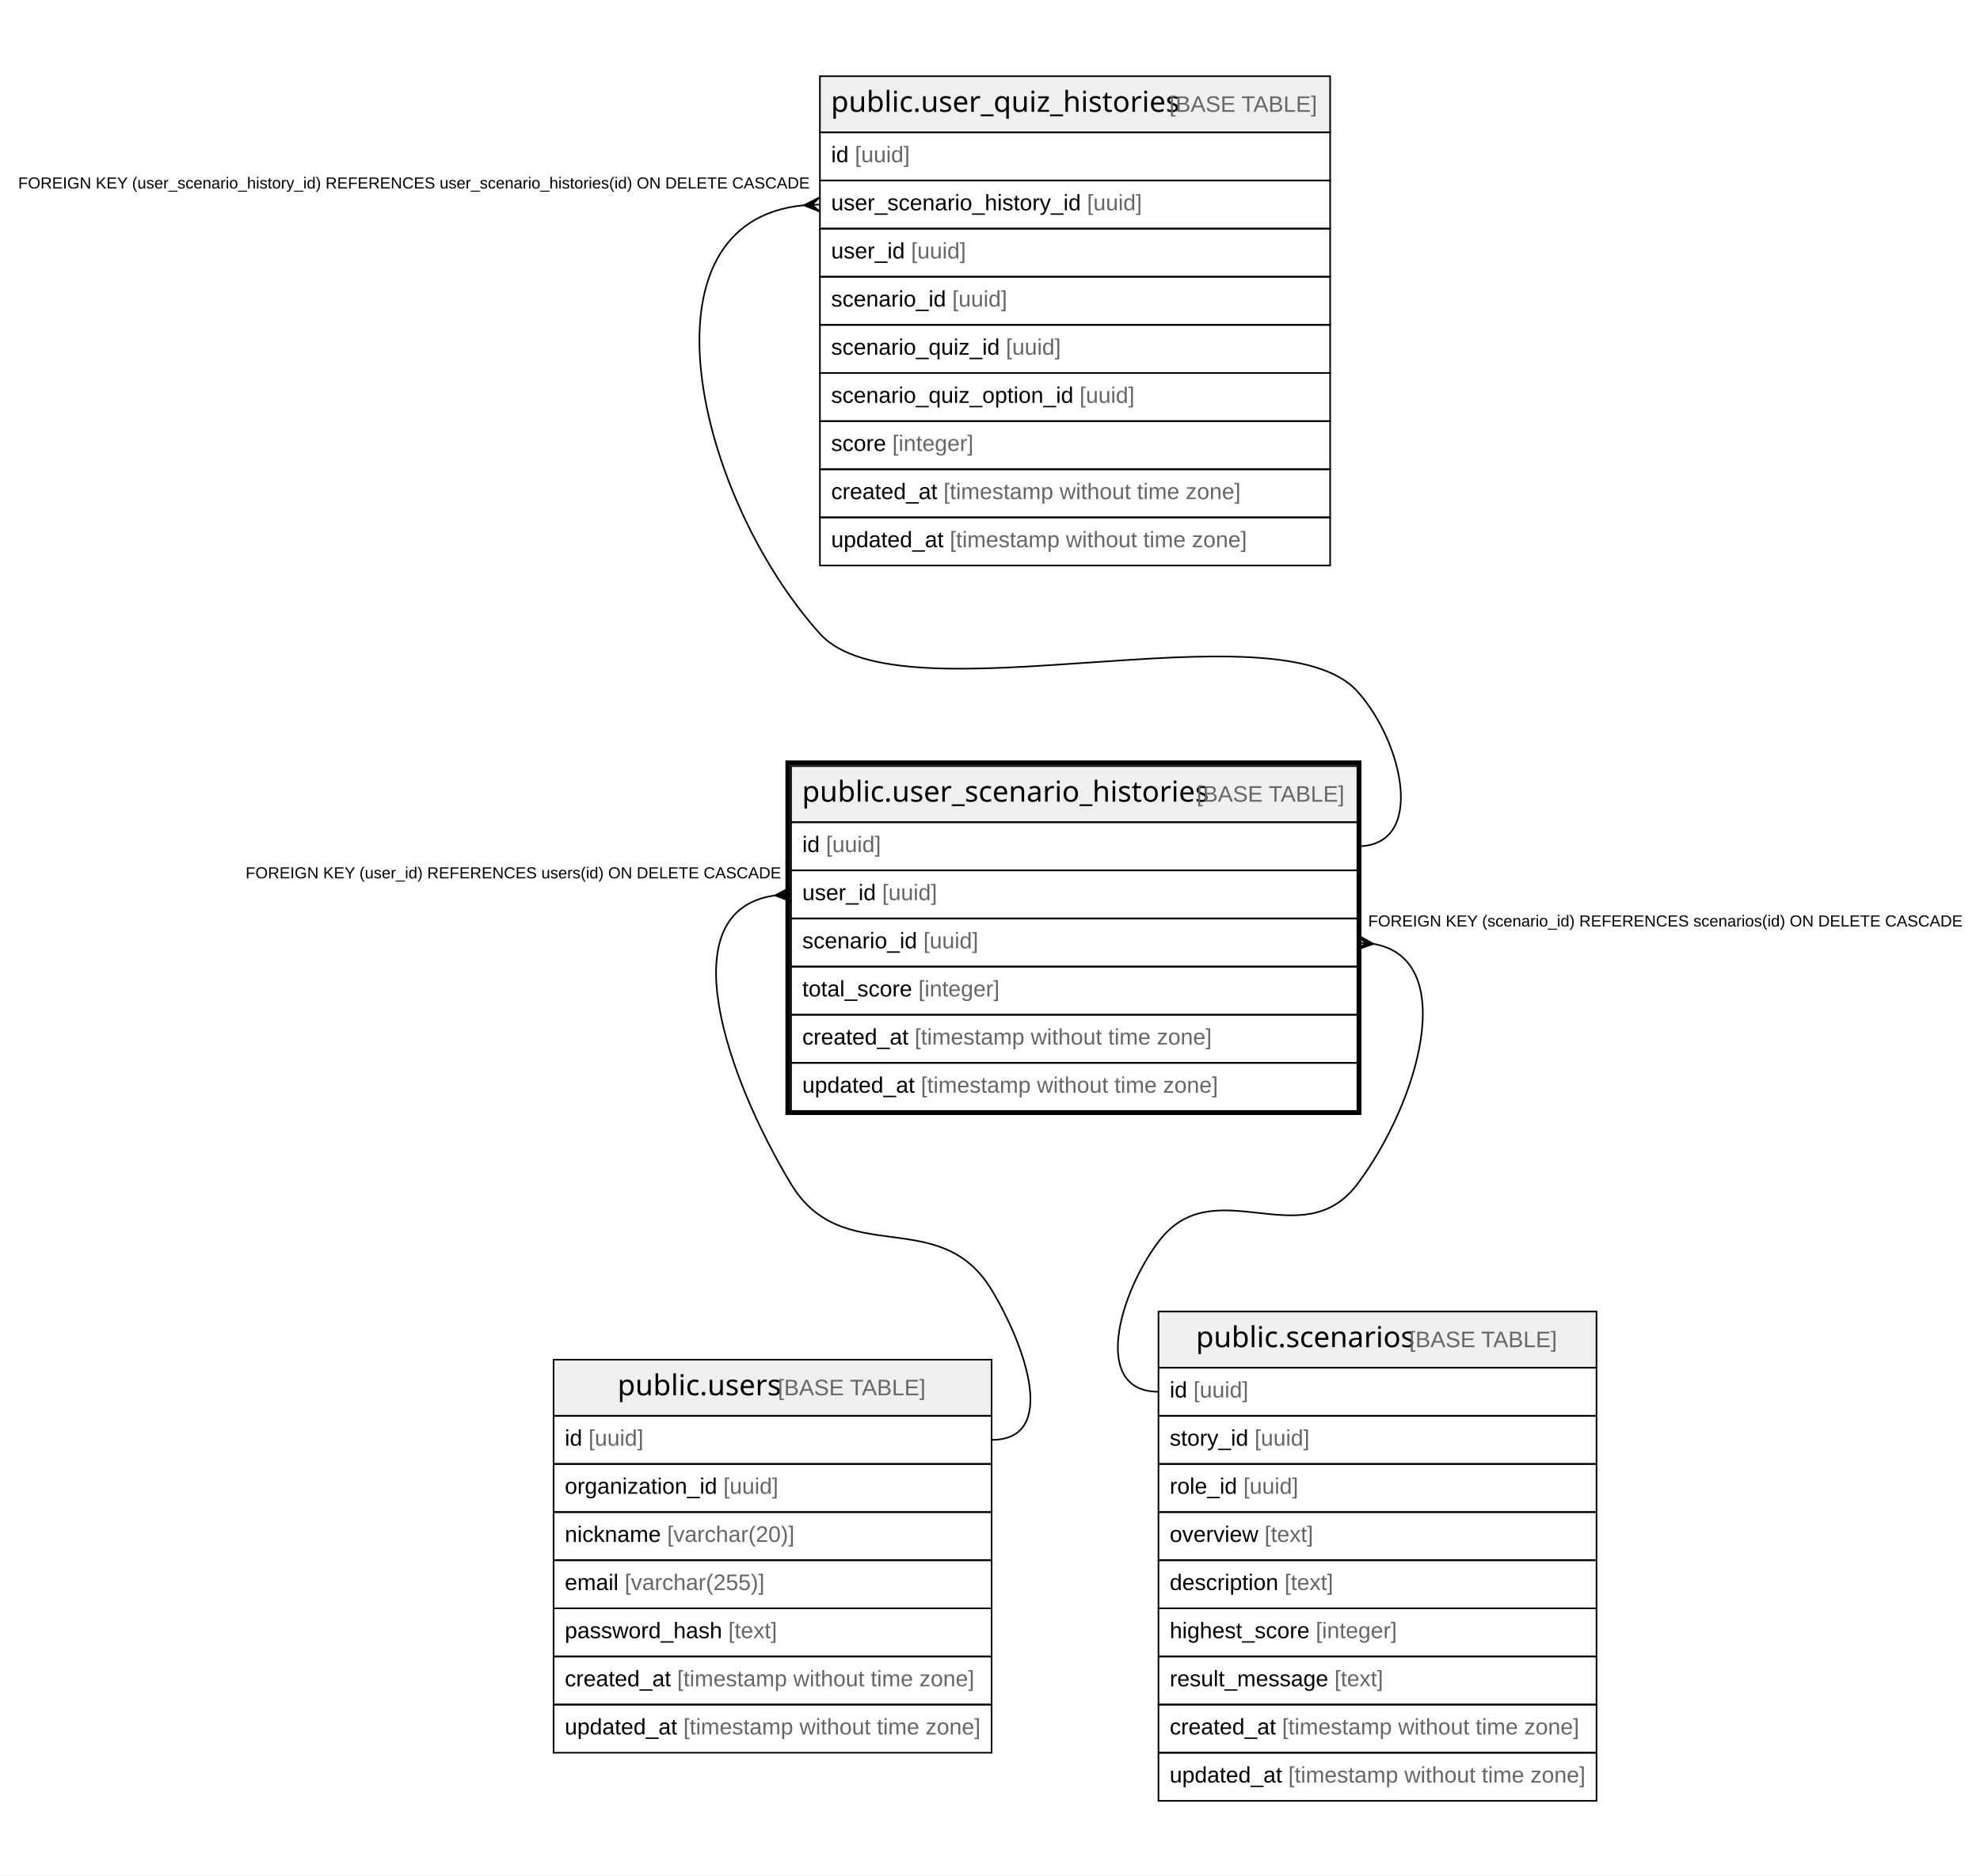
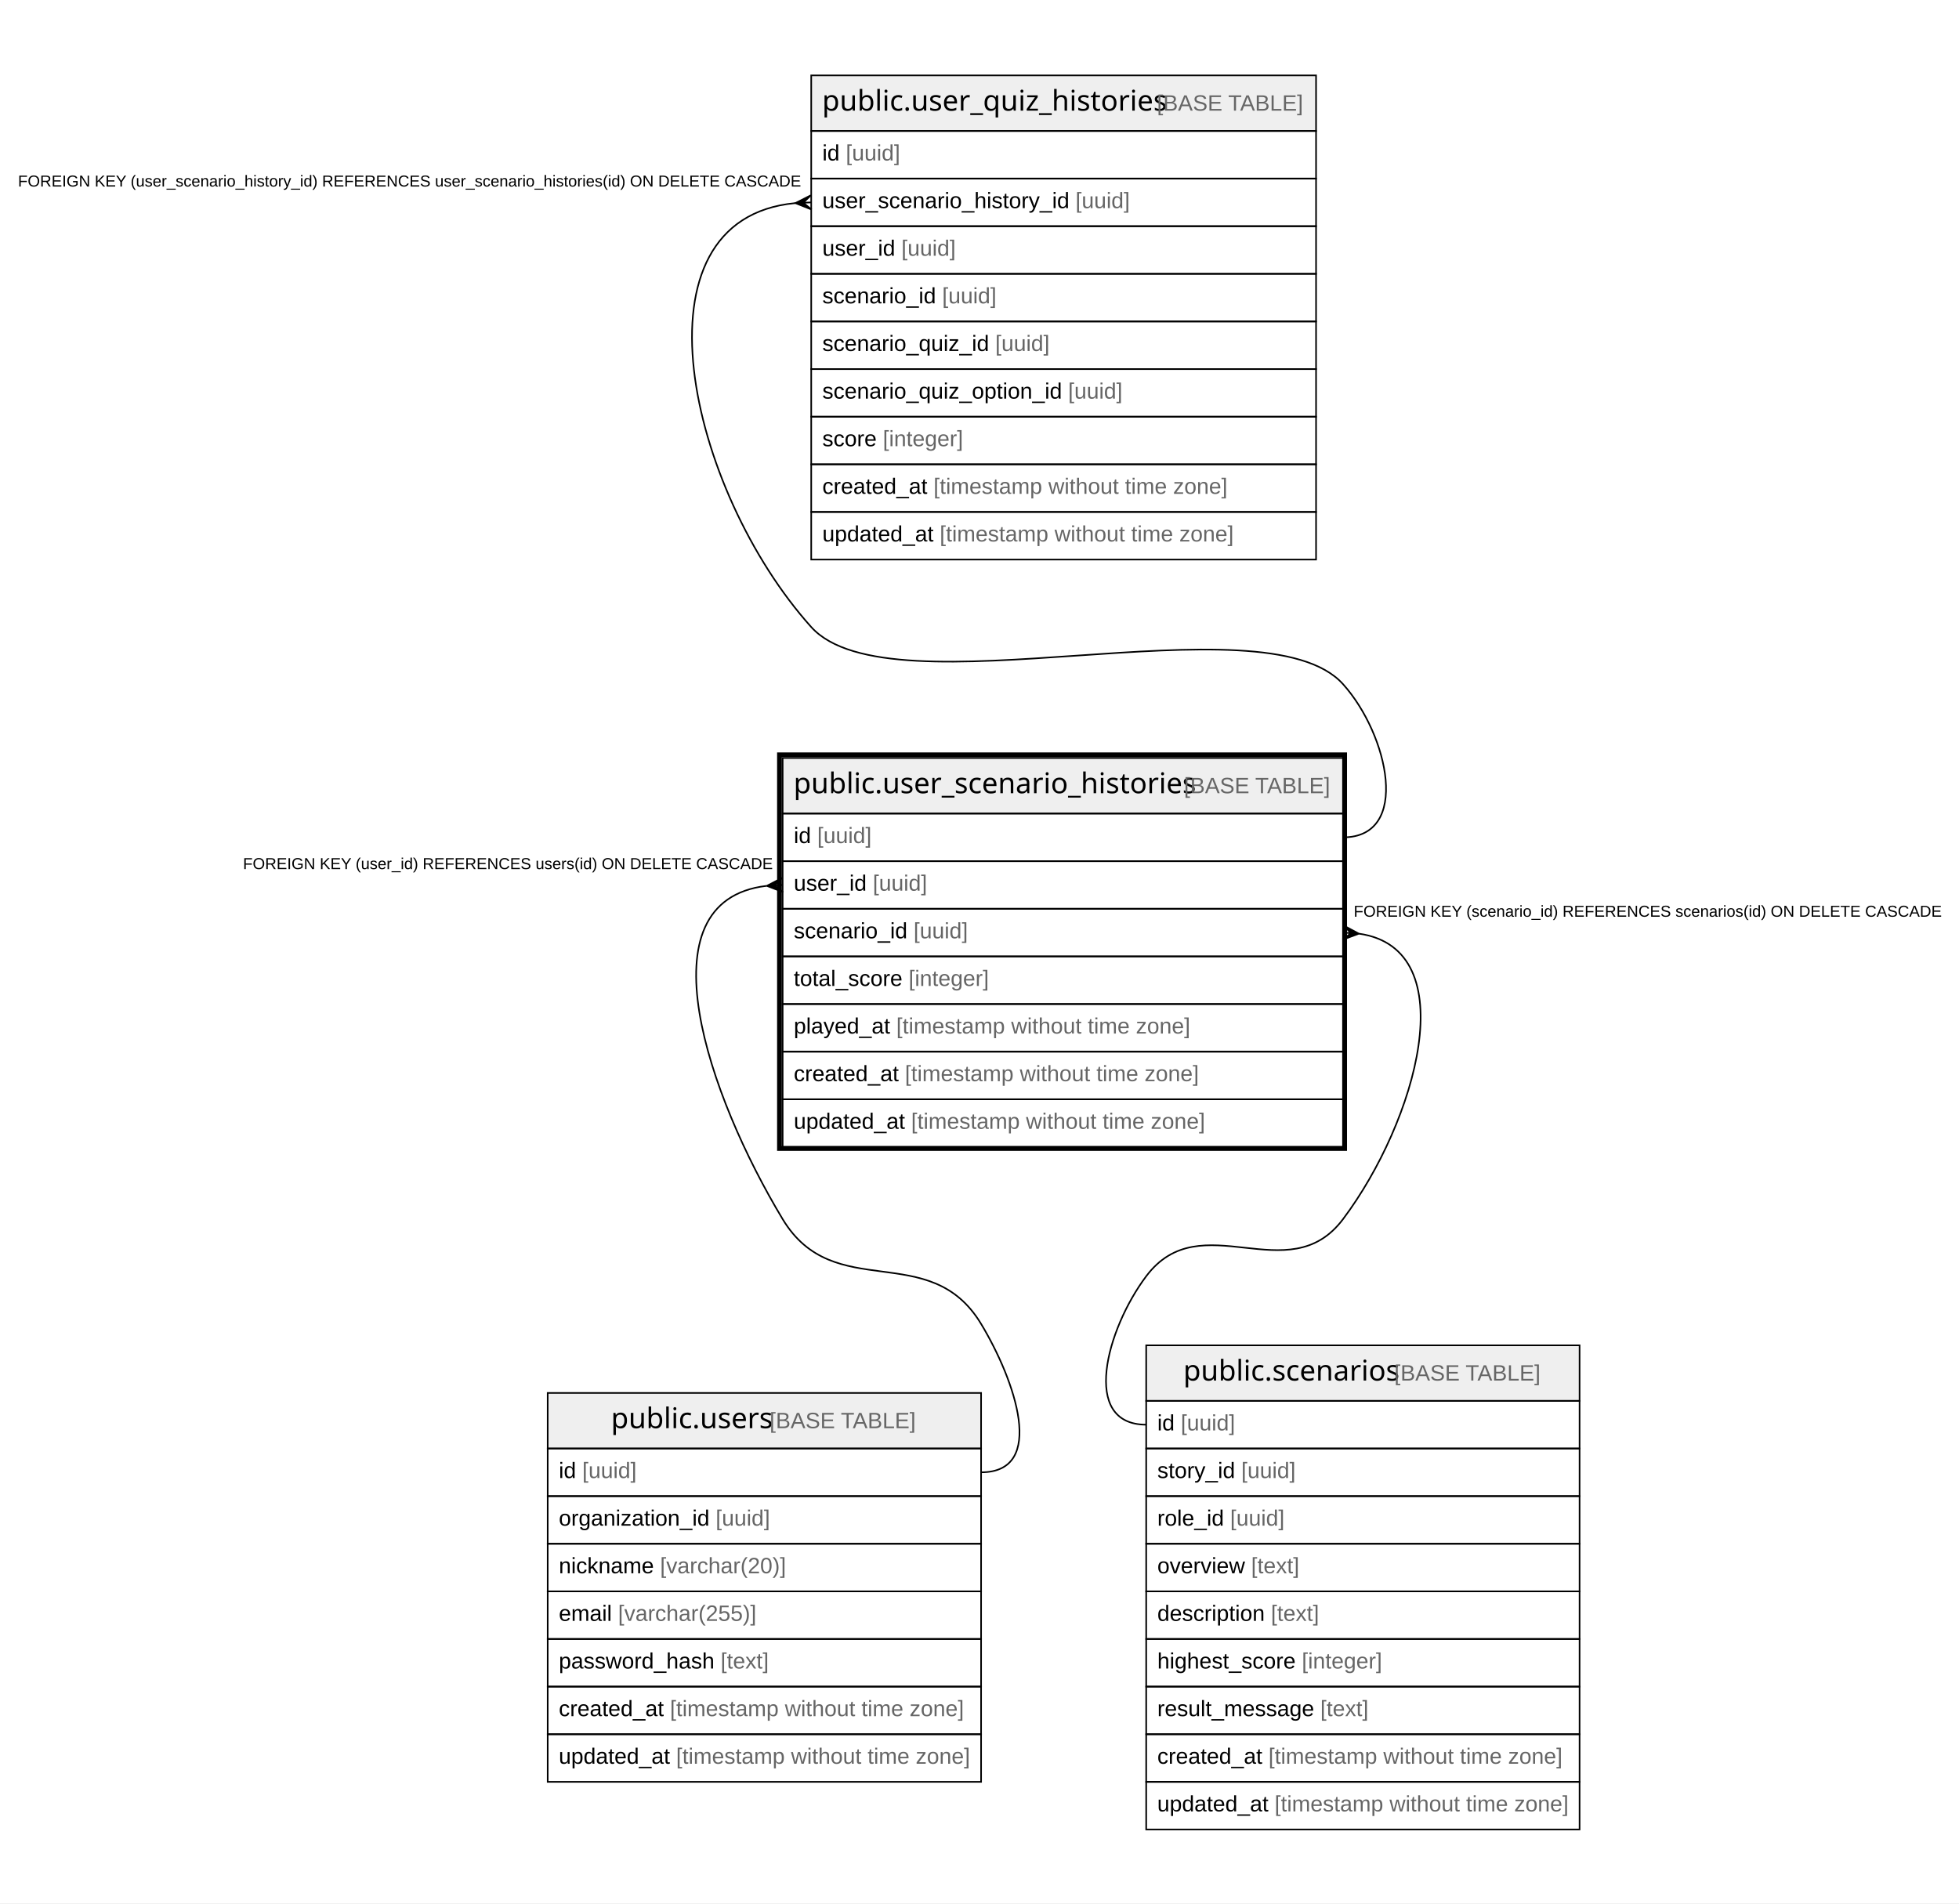
- <svg xmlns="http://www.w3.org/2000/svg" width="1234pt" height="1169pt" viewBox="0.00 0.00 1234.00 1169.00">
-   <g id="graph0" class="graph" transform="scale(1 1) rotate(0) translate(4 1165)">
-     <polygon fill="#ffffff" stroke="transparent" points="-4,4 -4,-1165 1230,-1165 1230,4 -4,4" />
+ <svg xmlns="http://www.w3.org/2000/svg" width="1234pt" height="1199pt" viewBox="0.00 0.00 1234.00 1199.00">
+   <g id="graph0" class="graph" transform="scale(1 1) rotate(0) translate(4 1195)">
+     <polygon fill="#ffffff" stroke="transparent" points="-4,4 -4,-1195 1230,-1195 1230,4 -4,4" />
    <g id="node1" class="node">
-       <polygon fill="#efefef" stroke="transparent" points="489,-652.5 489,-687.5 842,-687.5 842,-652.5 489,-652.5" />
-       <polygon fill="none" stroke="#000000" points="489,-652.5 489,-687.5 842,-687.5 842,-652.5 489,-652.5" />
-       <text text-anchor="start" x="495.854" y="-665.3" font-family="Arial Bold" font-size="18.00" fill="#000000">public.user_scenario_histories</text>
-       <text text-anchor="start" x="737.893" y="-665.3" font-family="Arial" font-size="14.00" fill="#000000"> </text>
-       <text text-anchor="start" x="741.783" y="-665.3" font-family="Arial" font-size="14.00" fill="#666666">[BASE TABLE]</text>
+       <polygon fill="#efefef" stroke="transparent" points="489,-682.5 489,-717.5 842,-717.5 842,-682.5 489,-682.5" />
+       <polygon fill="none" stroke="#000000" points="489,-682.5 489,-717.5 842,-717.5 842,-682.5 489,-682.5" />
+       <text text-anchor="start" x="495.854" y="-695.3" font-family="Arial Bold" font-size="18.00" fill="#000000">public.user_scenario_histories</text>
+       <text text-anchor="start" x="737.893" y="-695.3" font-family="Arial" font-size="14.00" fill="#000000"> </text>
+       <text text-anchor="start" x="741.783" y="-695.3" font-family="Arial" font-size="14.00" fill="#666666">[BASE TABLE]</text>
+       <polygon fill="none" stroke="#000000" points="489,-652.5 489,-682.5 842,-682.5 842,-652.5 489,-652.5" />
+       <text text-anchor="start" x="496" y="-663.9" font-family="Arial" font-size="14.00" fill="#000000">id </text>
+       <text text-anchor="start" x="510.78" y="-663.9" font-family="Arial" font-size="14.00" fill="#666666">[uuid]</text>
      <polygon fill="none" stroke="#000000" points="489,-622.5 489,-652.5 842,-652.5 842,-622.5 489,-622.5" />
-       <text text-anchor="start" x="496" y="-633.9" font-family="Arial" font-size="14.00" fill="#000000">id </text>
-       <text text-anchor="start" x="510.78" y="-633.9" font-family="Arial" font-size="14.00" fill="#666666">[uuid]</text>
+       <text text-anchor="start" x="496" y="-633.9" font-family="Arial" font-size="14.00" fill="#000000">user_id </text>
+       <text text-anchor="start" x="545.788" y="-633.9" font-family="Arial" font-size="14.00" fill="#666666">[uuid]</text>
      <polygon fill="none" stroke="#000000" points="489,-592.5 489,-622.5 842,-622.5 842,-592.5 489,-592.5" />
-       <text text-anchor="start" x="496" y="-603.9" font-family="Arial" font-size="14.00" fill="#000000">user_id </text>
-       <text text-anchor="start" x="545.788" y="-603.9" font-family="Arial" font-size="14.00" fill="#666666">[uuid]</text>
+       <text text-anchor="start" x="496" y="-603.9" font-family="Arial" font-size="14.00" fill="#000000">scenario_id </text>
+       <text text-anchor="start" x="571.46" y="-603.9" font-family="Arial" font-size="14.00" fill="#666666">[uuid]</text>
      <polygon fill="none" stroke="#000000" points="489,-562.5 489,-592.5 842,-592.5 842,-562.5 489,-562.5" />
-       <text text-anchor="start" x="496" y="-573.9" font-family="Arial" font-size="14.00" fill="#000000">scenario_id </text>
-       <text text-anchor="start" x="571.46" y="-573.9" font-family="Arial" font-size="14.00" fill="#666666">[uuid]</text>
+       <text text-anchor="start" x="496" y="-573.9" font-family="Arial" font-size="14.00" fill="#000000">total_score </text>
+       <text text-anchor="start" x="568.352" y="-573.9" font-family="Arial" font-size="14.00" fill="#666666">[integer]</text>
      <polygon fill="none" stroke="#000000" points="489,-532.5 489,-562.5 842,-562.5 842,-532.5 489,-532.5" />
-       <text text-anchor="start" x="496" y="-543.9" font-family="Arial" font-size="14.00" fill="#000000">total_score </text>
-       <text text-anchor="start" x="568.352" y="-543.9" font-family="Arial" font-size="14.00" fill="#666666">[integer]</text>
+       <text text-anchor="start" x="496" y="-543.9" font-family="Arial" font-size="14.00" fill="#000000">played_at </text>
+       <text text-anchor="start" x="560.583" y="-543.9" font-family="Arial" font-size="14.00" fill="#666666">[timestamp without time zone]</text>
      <polygon fill="none" stroke="#000000" points="489,-502.5 489,-532.5 842,-532.5 842,-502.5 489,-502.5" />
      <text text-anchor="start" x="496" y="-513.9" font-family="Arial" font-size="14.00" fill="#000000">created_at </text>
      <text text-anchor="start" x="566.028" y="-513.9" font-family="Arial" font-size="14.00" fill="#666666">[timestamp without time zone]</text>
      <polygon fill="none" stroke="#000000" points="489,-472.5 489,-502.5 842,-502.5 842,-472.5 489,-472.5" />
      <text text-anchor="start" x="496" y="-483.9" font-family="Arial" font-size="14.00" fill="#000000">updated_at </text>
      <text text-anchor="start" x="569.933" y="-483.9" font-family="Arial" font-size="14.00" fill="#666666">[timestamp without time zone]</text>
-       <polygon fill="none" stroke="#000000" stroke-width="3" points="487,-471.5 487,-689.5 843,-689.5 843,-471.5 487,-471.5" />
+       <polygon fill="none" stroke="#000000" stroke-width="3" points="487,-471.5 487,-719.5 843,-719.5 843,-471.5 487,-471.5" />
    </g>
    <g id="node3" class="node">
      <polygon fill="#efefef" stroke="transparent" points="341,-282.5 341,-317.5 614,-317.5 614,-282.5 341,-282.5" />
      <polygon fill="none" stroke="#000000" points="341,-282.5 341,-317.5 614,-317.5 614,-282.5 341,-282.5" />
      <text text-anchor="start" x="380.866" y="-295.3" font-family="Arial Bold" font-size="18.00" fill="#000000">public.users</text>
      <text text-anchor="start" x="476.88" y="-295.3" font-family="Arial" font-size="14.00" fill="#000000"> </text>
      <text text-anchor="start" x="480.771" y="-295.3" font-family="Arial" font-size="14.00" fill="#666666">[BASE TABLE]</text>
      <polygon fill="none" stroke="#000000" points="341,-252.5 341,-282.5 614,-282.5 614,-252.5 341,-252.5" />
      <text text-anchor="start" x="348" y="-263.9" font-family="Arial" font-size="14.00" fill="#000000">id </text>
      <text text-anchor="start" x="362.78" y="-263.9" font-family="Arial" font-size="14.00" fill="#666666">[uuid]</text>
      <polygon fill="none" stroke="#000000" points="341,-222.5 341,-252.5 614,-252.5 614,-222.5 341,-222.5" />
      <text text-anchor="start" x="348" y="-233.9" font-family="Arial" font-size="14.00" fill="#000000">organization_id </text>
      <text text-anchor="start" x="446.805" y="-233.9" font-family="Arial" font-size="14.00" fill="#666666">[uuid]</text>
      <polygon fill="none" stroke="#000000" points="341,-192.5 341,-222.5 614,-222.5 614,-192.5 341,-192.5" />
      <text text-anchor="start" x="348" y="-203.9" font-family="Arial" font-size="14.00" fill="#000000">nickname </text>
      <text text-anchor="start" x="411.788" y="-203.9" font-family="Arial" font-size="14.00" fill="#666666">[varchar(20)]</text>
      <polygon fill="none" stroke="#000000" points="341,-162.5 341,-192.5 614,-192.5 614,-162.5 341,-162.5" />
      <text text-anchor="start" x="348" y="-173.9" font-family="Arial" font-size="14.00" fill="#000000">email </text>
      <text text-anchor="start" x="385.33" y="-173.9" font-family="Arial" font-size="14.00" fill="#666666">[varchar(255)]</text>
      <polygon fill="none" stroke="#000000" points="341,-132.5 341,-162.5 614,-162.5 614,-132.5 341,-132.5" />
      <text text-anchor="start" x="348" y="-143.9" font-family="Arial" font-size="14.00" fill="#000000">password_hash </text>
      <text text-anchor="start" x="449.919" y="-143.9" font-family="Arial" font-size="14.00" fill="#666666">[text]</text>
      <polygon fill="none" stroke="#000000" points="341,-102.5 341,-132.5 614,-132.5 614,-102.5 341,-102.5" />
      <text text-anchor="start" x="348" y="-113.9" font-family="Arial" font-size="14.00" fill="#000000">created_at </text>
      <text text-anchor="start" x="418.028" y="-113.9" font-family="Arial" font-size="14.00" fill="#666666">[timestamp without time zone]</text>
      <polygon fill="none" stroke="#000000" points="341,-72.5 341,-102.5 614,-102.5 614,-72.5 341,-72.5" />
      <text text-anchor="start" x="347.964" y="-83.9" font-family="Arial" font-size="14.00" fill="#000000">updated_at </text>
      <text text-anchor="start" x="421.896" y="-83.9" font-family="Arial" font-size="14.00" fill="#666666">[timestamp without time zone]</text>
    </g>
    <g id="edge2" class="edge">
-       <path fill="none" stroke="#000000" d="M478.899,-606.837C412.269,-597.543 449.443,-492.618 489,-427 521.435,-373.196 581.565,-414.804 614,-361 635.454,-325.411 655.556,-267.5 614,-267.5" />
-       <polygon fill="#000000" stroke="#000000" points="479.022,-606.845 488.705,-611.99 484.011,-607.173 489,-607.5 489,-607.5 489,-607.5 484.011,-607.173 489.295,-603.01 479.022,-606.845 479.022,-606.845" />
-       <text text-anchor="start" x="149.054" y="-617.5" font-family="Arial" font-size="10.00" fill="#000000">FOREIGN KEY (user_id) REFERENCES users(id) ON DELETE CASCADE</text>
+       <path fill="none" stroke="#000000" d="M478.664,-636.914C398.985,-627.391 442.586,-503.993 489,-427 521.435,-373.196 581.565,-414.804 614,-361 635.454,-325.411 655.556,-267.5 614,-267.5" />
+       <polygon fill="#000000" stroke="#000000" points="479.016,-636.934 488.745,-641.993 484.008,-637.217 489,-637.5 489,-637.5 489,-637.5 484.008,-637.217 489.255,-633.007 479.016,-636.934 479.016,-636.934" />
+       <text text-anchor="start" x="149.054" y="-647.5" font-family="Arial" font-size="10.00" fill="#000000">FOREIGN KEY (user_id) REFERENCES users(id) ON DELETE CASCADE</text>
    </g>
    <g id="node4" class="node">
      <polygon fill="#efefef" stroke="transparent" points="718,-312.5 718,-347.5 991,-347.5 991,-312.5 718,-312.5" />
      <polygon fill="none" stroke="#000000" points="718,-312.5 718,-347.5 991,-347.5 991,-312.5 718,-312.5" />
      <text text-anchor="start" x="741.363" y="-325.3" font-family="Arial Bold" font-size="18.00" fill="#000000">public.scenarios</text>
      <text text-anchor="start" x="870.383" y="-325.3" font-family="Arial" font-size="14.00" fill="#000000"> </text>
      <text text-anchor="start" x="874.274" y="-325.3" font-family="Arial" font-size="14.00" fill="#666666">[BASE TABLE]</text>
      <polygon fill="none" stroke="#000000" points="718,-282.5 718,-312.5 991,-312.5 991,-282.5 718,-282.5" />
      <text text-anchor="start" x="725" y="-293.9" font-family="Arial" font-size="14.00" fill="#000000">id </text>
      <text text-anchor="start" x="739.78" y="-293.9" font-family="Arial" font-size="14.00" fill="#666666">[uuid]</text>
      <polygon fill="none" stroke="#000000" points="718,-252.5 718,-282.5 991,-282.5 991,-252.5 718,-252.5" />
      <text text-anchor="start" x="725" y="-263.9" font-family="Arial" font-size="14.00" fill="#000000">story_id </text>
      <text text-anchor="start" x="777.896" y="-263.9" font-family="Arial" font-size="14.00" fill="#666666">[uuid]</text>
      <polygon fill="none" stroke="#000000" points="718,-222.5 718,-252.5 991,-252.5 991,-222.5 718,-222.5" />
      <text text-anchor="start" x="725" y="-233.9" font-family="Arial" font-size="14.00" fill="#000000">role_id </text>
      <text text-anchor="start" x="770.895" y="-233.9" font-family="Arial" font-size="14.00" fill="#666666">[uuid]</text>
      <polygon fill="none" stroke="#000000" points="718,-192.5 718,-222.5 991,-222.5 991,-192.5 718,-192.5" />
      <text text-anchor="start" x="725" y="-203.9" font-family="Arial" font-size="14.00" fill="#000000">overview </text>
      <text text-anchor="start" x="784.112" y="-203.9" font-family="Arial" font-size="14.00" fill="#666666">[text]</text>
      <polygon fill="none" stroke="#000000" points="718,-162.5 718,-192.5 991,-192.5 991,-162.5 718,-162.5" />
      <text text-anchor="start" x="725" y="-173.9" font-family="Arial" font-size="14.00" fill="#000000">description </text>
      <text text-anchor="start" x="796.568" y="-173.9" font-family="Arial" font-size="14.00" fill="#666666">[text]</text>
      <polygon fill="none" stroke="#000000" points="718,-132.5 718,-162.5 991,-162.5 991,-132.5 718,-132.5" />
      <text text-anchor="start" x="725" y="-143.9" font-family="Arial" font-size="14.00" fill="#000000">highest_score </text>
      <text text-anchor="start" x="816.027" y="-143.9" font-family="Arial" font-size="14.00" fill="#666666">[integer]</text>
      <polygon fill="none" stroke="#000000" points="718,-102.5 718,-132.5 991,-132.5 991,-102.5 718,-102.5" />
      <text text-anchor="start" x="725" y="-113.9" font-family="Arial" font-size="14.00" fill="#000000">result_message </text>
      <text text-anchor="start" x="827.687" y="-113.9" font-family="Arial" font-size="14.00" fill="#666666">[text]</text>
      <polygon fill="none" stroke="#000000" points="718,-72.5 718,-102.5 991,-102.5 991,-72.5 718,-72.5" />
      <text text-anchor="start" x="725" y="-83.9" font-family="Arial" font-size="14.00" fill="#000000">created_at </text>
      <text text-anchor="start" x="795.028" y="-83.9" font-family="Arial" font-size="14.00" fill="#666666">[timestamp without time zone]</text>
      <polygon fill="none" stroke="#000000" points="718,-42.5 718,-72.5 991,-72.5 991,-42.5 718,-42.5" />
      <text text-anchor="start" x="724.964" y="-53.9" font-family="Arial" font-size="14.00" fill="#000000">updated_at </text>
      <text text-anchor="start" x="798.896" y="-53.9" font-family="Arial" font-size="14.00" fill="#666666">[timestamp without time zone]</text>
    </g>
    <g id="edge3" class="edge">
-       <path fill="none" stroke="#000000" d="M852.147,-576.653C905.926,-567.019 879.97,-477.561 842,-427 807.539,-381.112 752.461,-436.888 718,-391 693.046,-357.771 676.444,-297.5 718,-297.5" />
-       <polygon fill="#000000" stroke="#000000" points="851.965,-576.668 841.625,-573.016 846.983,-577.084 842,-577.5 842,-577.5 842,-577.5 846.983,-577.084 842.375,-581.984 851.965,-576.668 851.965,-576.668" />
-       <text text-anchor="start" x="848.716" y="-587.5" font-family="Arial" font-size="10.00" fill="#000000">FOREIGN KEY (scenario_id) REFERENCES scenarios(id) ON DELETE CASCADE</text>
+       <path fill="none" stroke="#000000" d="M852.14,-606.811C919.31,-597.152 888.009,-488.266 842,-427 807.539,-381.112 752.461,-436.888 718,-391 693.046,-357.771 676.444,-297.5 718,-297.5" />
+       <polygon fill="#000000" stroke="#000000" points="851.977,-606.822 841.695,-603.01 846.989,-607.161 842,-607.5 842,-607.5 842,-607.5 846.989,-607.161 842.305,-611.99 851.977,-606.822 851.977,-606.822" />
+       <text text-anchor="start" x="848.716" y="-617.5" font-family="Arial" font-size="10.00" fill="#000000">FOREIGN KEY (scenario_id) REFERENCES scenarios(id) ON DELETE CASCADE</text>
    </g>
    <g id="node2" class="node">
-       <polygon fill="#efefef" stroke="transparent" points="507,-1082.5 507,-1117.5 825,-1117.5 825,-1082.5 507,-1082.5" />
-       <polygon fill="none" stroke="#000000" points="507,-1082.5 507,-1117.5 825,-1117.5 825,-1082.5 507,-1082.5" />
-       <text text-anchor="start" x="513.856" y="-1095.3" font-family="Arial Bold" font-size="18.00" fill="#000000">public.user_quiz_histories</text>
-       <text text-anchor="start" x="720.89" y="-1095.3" font-family="Arial" font-size="14.00" fill="#000000"> </text>
-       <text text-anchor="start" x="724.781" y="-1095.3" font-family="Arial" font-size="14.00" fill="#666666">[BASE TABLE]</text>
+       <polygon fill="#efefef" stroke="transparent" points="507,-1112.5 507,-1147.5 825,-1147.5 825,-1112.5 507,-1112.5" />
+       <polygon fill="none" stroke="#000000" points="507,-1112.5 507,-1147.5 825,-1147.5 825,-1112.5 507,-1112.5" />
+       <text text-anchor="start" x="513.856" y="-1125.3" font-family="Arial Bold" font-size="18.00" fill="#000000">public.user_quiz_histories</text>
+       <text text-anchor="start" x="720.89" y="-1125.3" font-family="Arial" font-size="14.00" fill="#000000"> </text>
+       <text text-anchor="start" x="724.781" y="-1125.3" font-family="Arial" font-size="14.00" fill="#666666">[BASE TABLE]</text>
+       <polygon fill="none" stroke="#000000" points="507,-1082.5 507,-1112.5 825,-1112.5 825,-1082.5 507,-1082.5" />
+       <text text-anchor="start" x="514" y="-1093.9" font-family="Arial" font-size="14.00" fill="#000000">id </text>
+       <text text-anchor="start" x="528.78" y="-1093.9" font-family="Arial" font-size="14.00" fill="#666666">[uuid]</text>
      <polygon fill="none" stroke="#000000" points="507,-1052.5 507,-1082.5 825,-1082.5 825,-1052.5 507,-1052.5" />
-       <text text-anchor="start" x="514" y="-1063.9" font-family="Arial" font-size="14.00" fill="#000000">id </text>
-       <text text-anchor="start" x="528.78" y="-1063.9" font-family="Arial" font-size="14.00" fill="#666666">[uuid]</text>
+       <text text-anchor="start" x="514" y="-1063.9" font-family="Arial" font-size="14.00" fill="#000000">user_scenario_history_id </text>
+       <text text-anchor="start" x="673.474" y="-1063.9" font-family="Arial" font-size="14.00" fill="#666666">[uuid]</text>
      <polygon fill="none" stroke="#000000" points="507,-1022.5 507,-1052.5 825,-1052.5 825,-1022.5 507,-1022.5" />
-       <text text-anchor="start" x="514" y="-1033.9" font-family="Arial" font-size="14.00" fill="#000000">user_scenario_history_id </text>
-       <text text-anchor="start" x="673.474" y="-1033.9" font-family="Arial" font-size="14.00" fill="#666666">[uuid]</text>
+       <text text-anchor="start" x="514" y="-1033.9" font-family="Arial" font-size="14.00" fill="#000000">user_id </text>
+       <text text-anchor="start" x="563.788" y="-1033.9" font-family="Arial" font-size="14.00" fill="#666666">[uuid]</text>
      <polygon fill="none" stroke="#000000" points="507,-992.5 507,-1022.5 825,-1022.5 825,-992.5 507,-992.5" />
-       <text text-anchor="start" x="514" y="-1003.9" font-family="Arial" font-size="14.00" fill="#000000">user_id </text>
-       <text text-anchor="start" x="563.788" y="-1003.9" font-family="Arial" font-size="14.00" fill="#666666">[uuid]</text>
+       <text text-anchor="start" x="514" y="-1003.9" font-family="Arial" font-size="14.00" fill="#000000">scenario_id </text>
+       <text text-anchor="start" x="589.46" y="-1003.9" font-family="Arial" font-size="14.00" fill="#666666">[uuid]</text>
      <polygon fill="none" stroke="#000000" points="507,-962.5 507,-992.5 825,-992.5 825,-962.5 507,-962.5" />
-       <text text-anchor="start" x="514" y="-973.9" font-family="Arial" font-size="14.00" fill="#000000">scenario_id </text>
-       <text text-anchor="start" x="589.46" y="-973.9" font-family="Arial" font-size="14.00" fill="#666666">[uuid]</text>
+       <text text-anchor="start" x="514" y="-973.9" font-family="Arial" font-size="14.00" fill="#000000">scenario_quiz_id </text>
+       <text text-anchor="start" x="622.914" y="-973.9" font-family="Arial" font-size="14.00" fill="#666666">[uuid]</text>
      <polygon fill="none" stroke="#000000" points="507,-932.5 507,-962.5 825,-962.5 825,-932.5 507,-932.5" />
-       <text text-anchor="start" x="514" y="-943.9" font-family="Arial" font-size="14.00" fill="#000000">scenario_quiz_id </text>
-       <text text-anchor="start" x="622.914" y="-943.9" font-family="Arial" font-size="14.00" fill="#666666">[uuid]</text>
+       <text text-anchor="start" x="514" y="-943.9" font-family="Arial" font-size="14.00" fill="#000000">scenario_quiz_option_id </text>
+       <text text-anchor="start" x="668.825" y="-943.9" font-family="Arial" font-size="14.00" fill="#666666">[uuid]</text>
      <polygon fill="none" stroke="#000000" points="507,-902.5 507,-932.5 825,-932.5 825,-902.5 507,-902.5" />
-       <text text-anchor="start" x="514" y="-913.9" font-family="Arial" font-size="14.00" fill="#000000">scenario_quiz_option_id </text>
-       <text text-anchor="start" x="668.825" y="-913.9" font-family="Arial" font-size="14.00" fill="#666666">[uuid]</text>
+       <text text-anchor="start" x="514" y="-913.9" font-family="Arial" font-size="14.00" fill="#000000">score </text>
+       <text text-anchor="start" x="552.116" y="-913.9" font-family="Arial" font-size="14.00" fill="#666666">[integer]</text>
      <polygon fill="none" stroke="#000000" points="507,-872.5 507,-902.5 825,-902.5 825,-872.5 507,-872.5" />
-       <text text-anchor="start" x="514" y="-883.9" font-family="Arial" font-size="14.00" fill="#000000">score </text>
-       <text text-anchor="start" x="552.116" y="-883.9" font-family="Arial" font-size="14.00" fill="#666666">[integer]</text>
+       <text text-anchor="start" x="514" y="-883.9" font-family="Arial" font-size="14.00" fill="#000000">created_at </text>
+       <text text-anchor="start" x="584.028" y="-883.9" font-family="Arial" font-size="14.00" fill="#666666">[timestamp without time zone]</text>
      <polygon fill="none" stroke="#000000" points="507,-842.5 507,-872.5 825,-872.5 825,-842.5 507,-842.5" />
-       <text text-anchor="start" x="514" y="-853.9" font-family="Arial" font-size="14.00" fill="#000000">created_at </text>
-       <text text-anchor="start" x="584.028" y="-853.9" font-family="Arial" font-size="14.00" fill="#666666">[timestamp without time zone]</text>
-       <polygon fill="none" stroke="#000000" points="507,-812.5 507,-842.5 825,-842.5 825,-812.5 507,-812.5" />
-       <text text-anchor="start" x="514" y="-823.9" font-family="Arial" font-size="14.00" fill="#000000">updated_at </text>
-       <text text-anchor="start" x="587.933" y="-823.9" font-family="Arial" font-size="14.00" fill="#666666">[timestamp without time zone]</text>
+       <text text-anchor="start" x="514" y="-853.9" font-family="Arial" font-size="14.00" fill="#000000">updated_at </text>
+       <text text-anchor="start" x="587.933" y="-853.9" font-family="Arial" font-size="14.00" fill="#666666">[timestamp without time zone]</text>
    </g>
    <g id="edge1" class="edge">
-       <path fill="none" stroke="#000000" d="M496.955,-1037.046C390.456,-1027.086 429.878,-855.853 507,-770 557.035,-714.3 791.965,-789.7 842,-734 870.661,-702.094 884.889,-637.5 842,-637.5" />
-       <polygon fill="#000000" stroke="#000000" points="497.01,-1037.048 506.797,-1041.995 502.005,-1037.274 507,-1037.5 507,-1037.5 507,-1037.5 502.005,-1037.274 507.203,-1033.005 497.01,-1037.048 497.01,-1037.048" />
-       <text text-anchor="start" x="7.317" y="-1047.5" font-family="Arial" font-size="10.00" fill="#000000">FOREIGN KEY (user_scenario_history_id) REFERENCES user_scenario_histories(id) ON DELETE CASCADE</text>
+       <path fill="none" stroke="#000000" d="M496.955,-1067.046C390.456,-1057.086 429.878,-885.853 507,-800 557.035,-744.3 791.965,-819.7 842,-764 870.661,-732.094 884.889,-667.5 842,-667.5" />
+       <polygon fill="#000000" stroke="#000000" points="497.01,-1067.048 506.797,-1071.995 502.005,-1067.274 507,-1067.5 507,-1067.5 507,-1067.5 502.005,-1067.274 507.203,-1063.005 497.01,-1067.048 497.01,-1067.048" />
+       <text text-anchor="start" x="7.317" y="-1077.5" font-family="Arial" font-size="10.00" fill="#000000">FOREIGN KEY (user_scenario_history_id) REFERENCES user_scenario_histories(id) ON DELETE CASCADE</text>
    </g>
  </g>
</svg>
